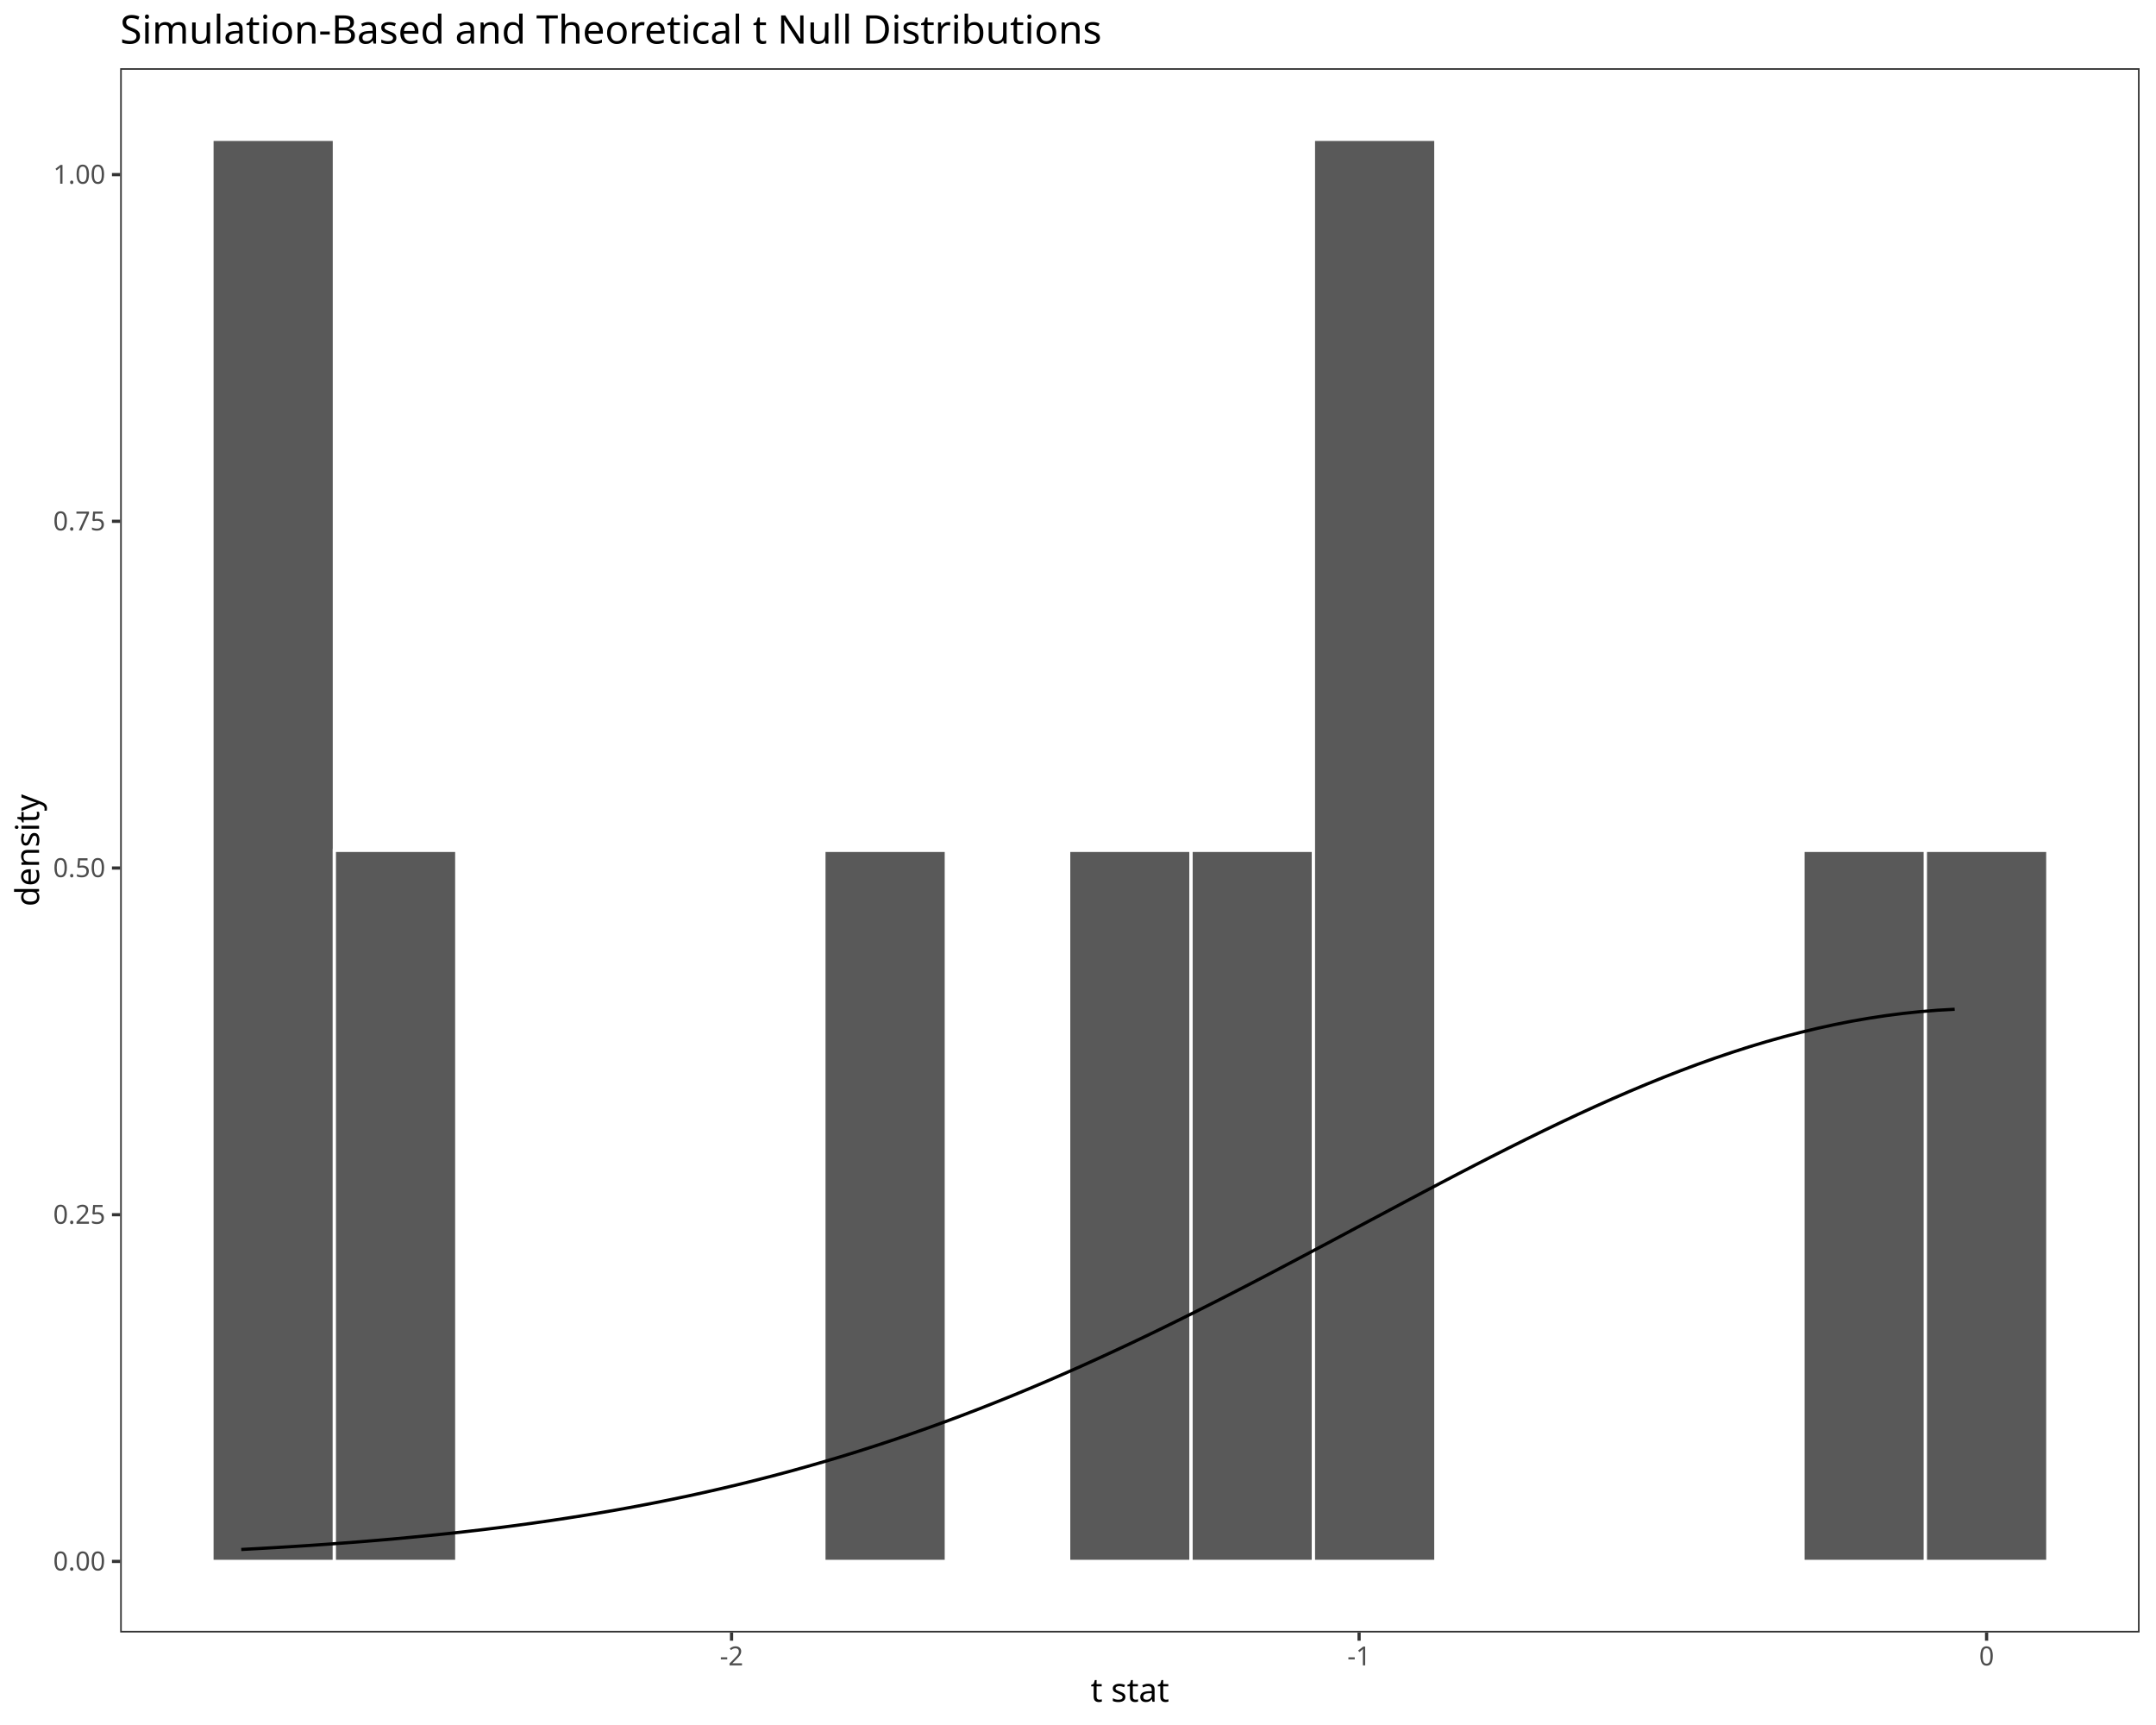
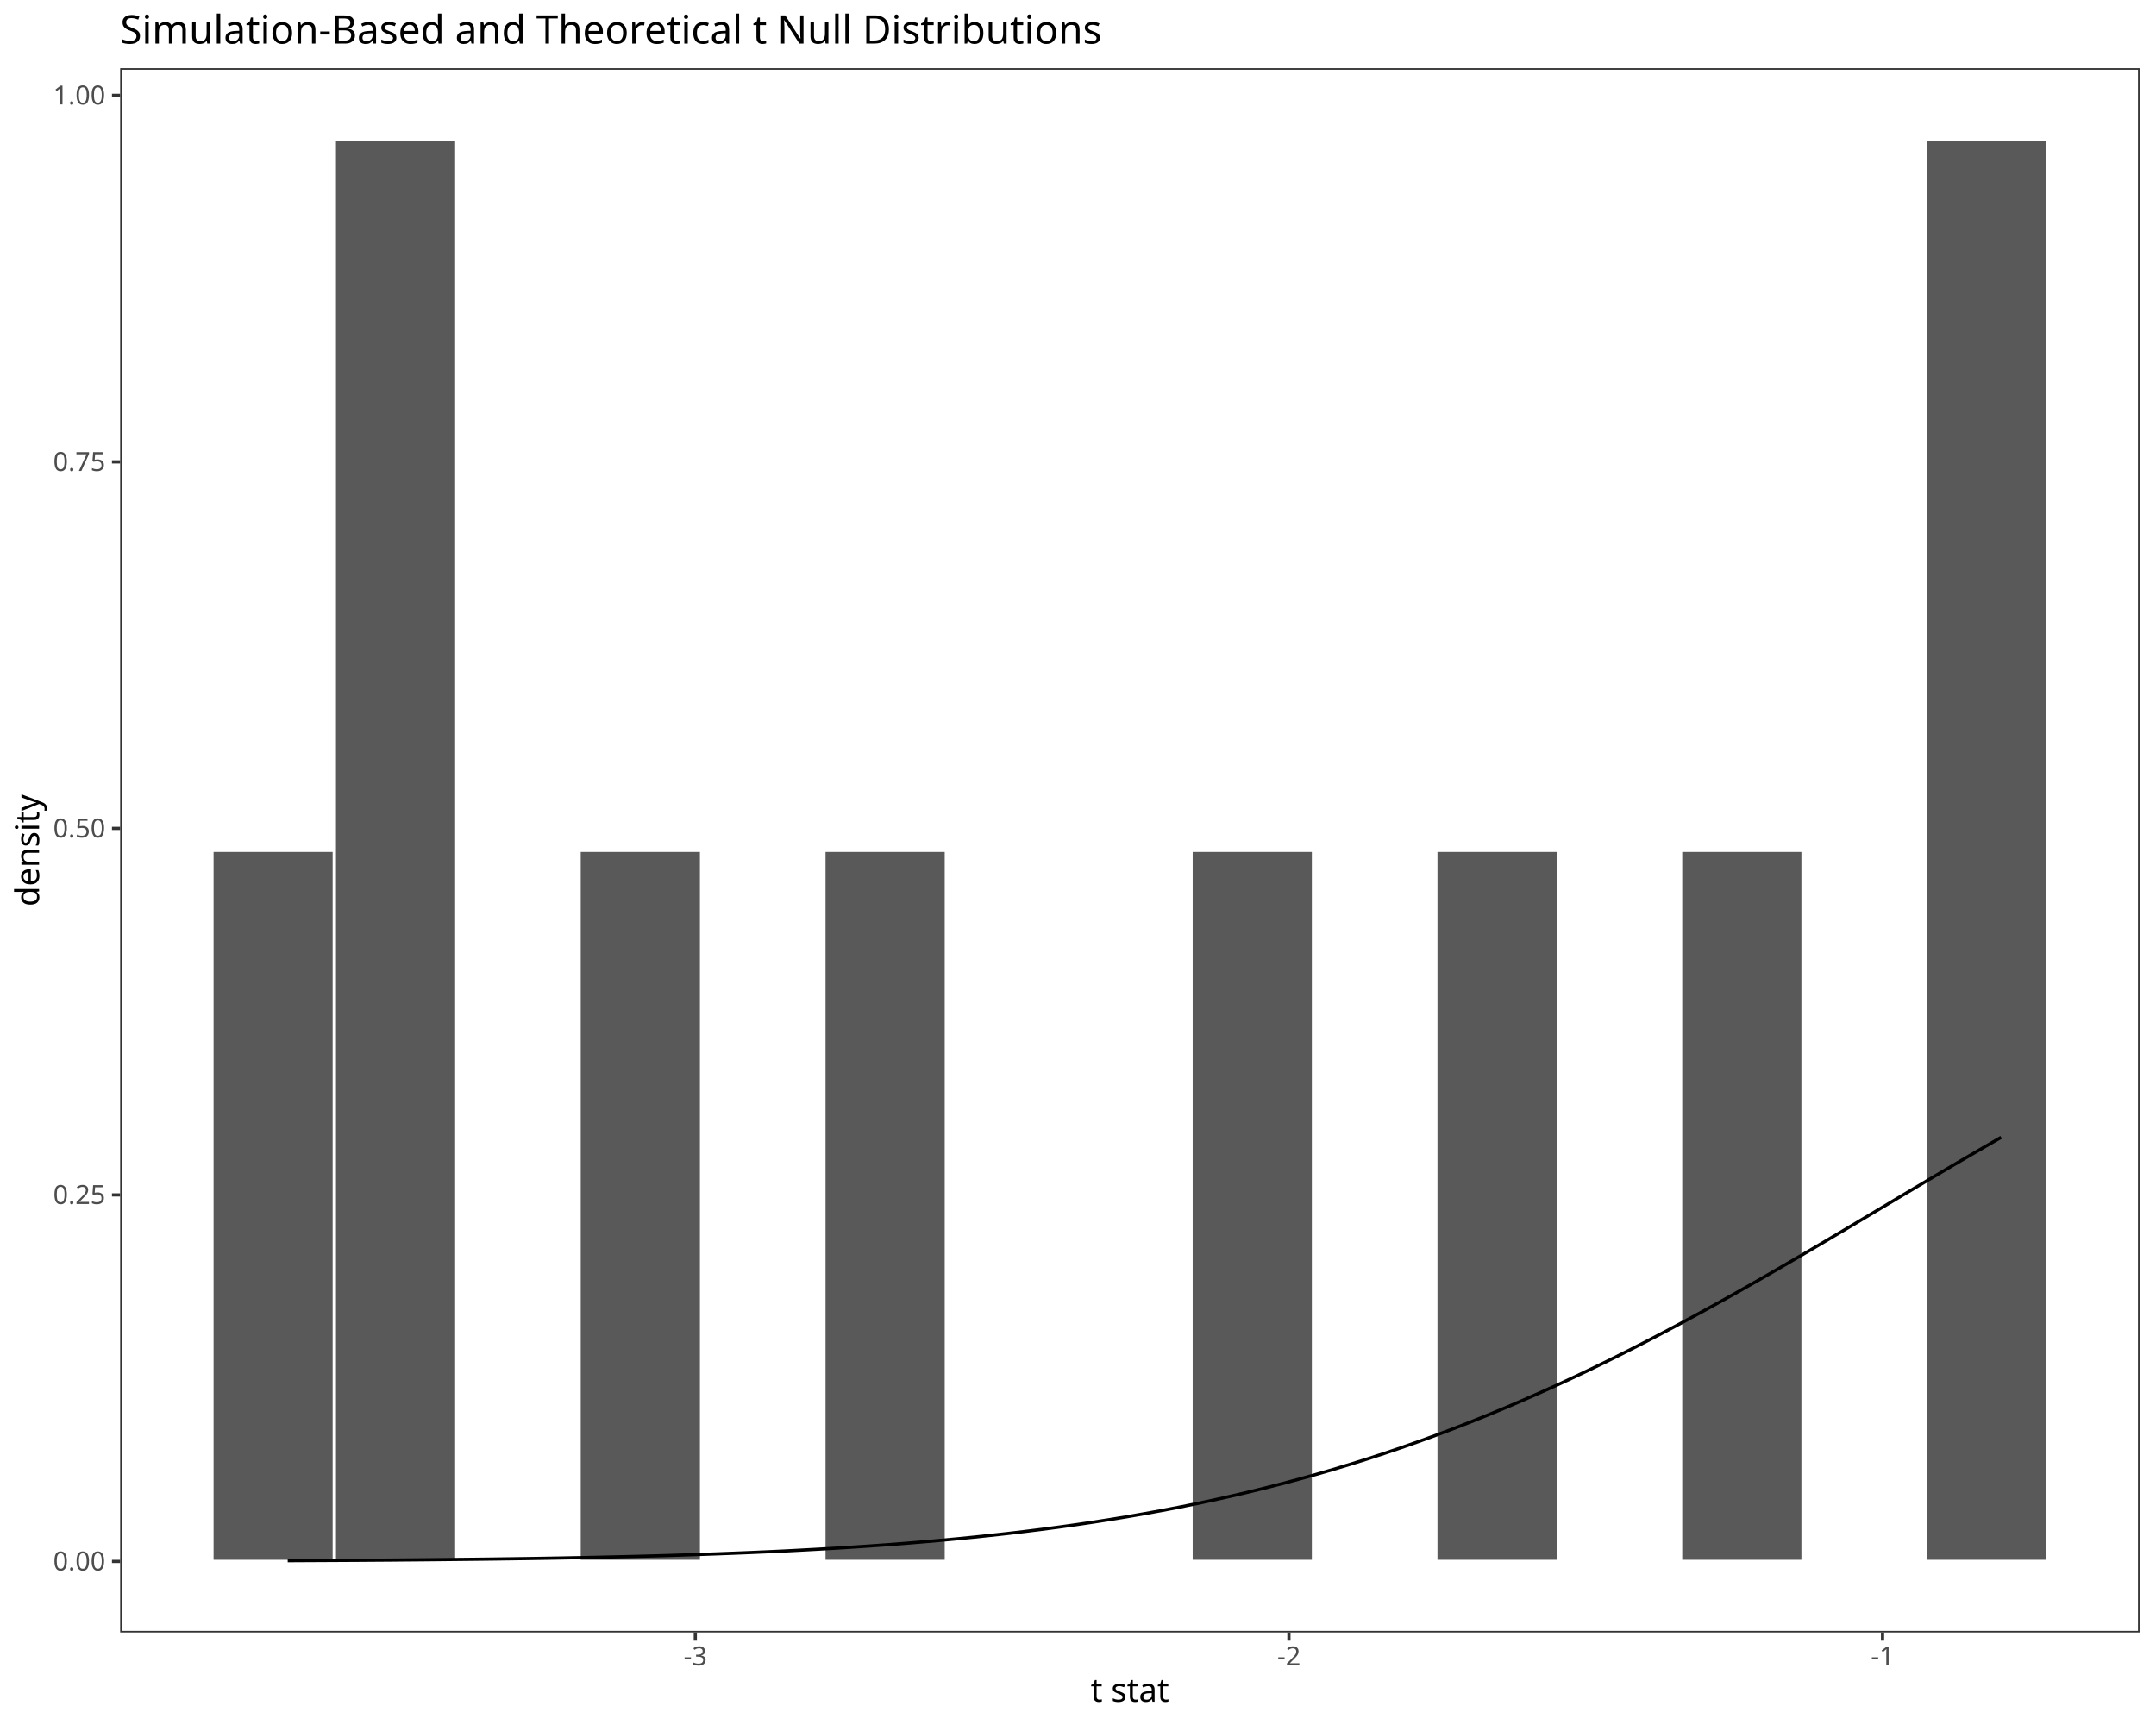
<svg xmlns="http://www.w3.org/2000/svg" class="svglite" data-engine-version="2.0" width="720.00pt" height="576.00pt" viewBox="0 0 720.00 576.00">
  <defs>
    <style type="text/css">
    .svglite line, .svglite polyline, .svglite polygon, .svglite path, .svglite rect, .svglite circle {
      fill: none;
      stroke: #000000;
      stroke-linecap: round;
      stroke-linejoin: round;
      stroke-miterlimit: 10.00;
    }
  </style>
  </defs>
  <rect width="100%" height="100%" style="stroke: none; fill: #FFFFFF;" />
  <defs>
    <clipPath id="cpMC4wMHw3MjAuMDB8MC4wMHw1NzYuMDA=">
      <rect x="0.00" y="0.00" width="720.00" height="576.00" />
    </clipPath>
  </defs>
  <g clip-path="url(#cpMC4wMHw3MjAuMDB8MC4wMHw1NzYuMDA=)">
    <rect x="0.00" y="0.00" width="720.00" height="576.00" style="stroke-width: 1.07; stroke: #FFFFFF; fill: #FFFFFF;" />
  </g>
  <defs>
    <clipPath id="cpNDAuMTN8NzE0LjUyfDIyLjc4fDU0NS4xMQ==">
      <rect x="40.13" y="22.78" width="674.39" height="522.33" />
    </clipPath>
  </defs>
  <g clip-path="url(#cpNDAuMTN8NzE0LjUyfDIyLjc4fDU0NS4xMQ==)">
    <rect x="40.13" y="22.78" width="674.39" height="522.33" style="stroke-width: 1.07; stroke: none; fill: #FFFFFF;" />
-     <rect x="70.79" y="46.53" width="40.87" height="474.84" style="stroke-width: 1.07; stroke: #FFFFFF; stroke-linecap: square; stroke-linejoin: miter; fill: #595959;" />
-     <rect x="111.66" y="283.95" width="40.87" height="237.42" style="stroke-width: 1.07; stroke: #FFFFFF; stroke-linecap: square; stroke-linejoin: miter; fill: #595959;" />
+     <rect x="70.79" y="283.95" width="40.87" height="237.42" style="stroke-width: 1.07; stroke: #FFFFFF; stroke-linecap: square; stroke-linejoin: miter; fill: #595959;" />
+     <rect x="111.66" y="46.53" width="40.87" height="474.84" style="stroke-width: 1.07; stroke: #FFFFFF; stroke-linecap: square; stroke-linejoin: miter; fill: #595959;" />
    <rect x="152.53" y="521.37" width="40.87" height="0.00" style="stroke-width: 1.07; stroke: #FFFFFF; stroke-linecap: square; stroke-linejoin: miter; fill: #595959;" />
-     <rect x="193.40" y="521.37" width="40.87" height="0.00" style="stroke-width: 1.07; stroke: #FFFFFF; stroke-linecap: square; stroke-linejoin: miter; fill: #595959;" />
+     <rect x="193.40" y="283.95" width="40.87" height="237.42" style="stroke-width: 1.07; stroke: #FFFFFF; stroke-linecap: square; stroke-linejoin: miter; fill: #595959;" />
    <rect x="234.27" y="521.37" width="40.87" height="0.00" style="stroke-width: 1.07; stroke: #FFFFFF; stroke-linecap: square; stroke-linejoin: miter; fill: #595959;" />
    <rect x="275.15" y="283.95" width="40.87" height="237.42" style="stroke-width: 1.07; stroke: #FFFFFF; stroke-linecap: square; stroke-linejoin: miter; fill: #595959;" />
    <rect x="316.02" y="521.37" width="40.87" height="0.00" style="stroke-width: 1.07; stroke: #FFFFFF; stroke-linecap: square; stroke-linejoin: miter; fill: #595959;" />
-     <rect x="356.89" y="283.95" width="40.87" height="237.42" style="stroke-width: 1.07; stroke: #FFFFFF; stroke-linecap: square; stroke-linejoin: miter; fill: #595959;" />
+     <rect x="356.89" y="521.37" width="40.87" height="0.00" style="stroke-width: 1.07; stroke: #FFFFFF; stroke-linecap: square; stroke-linejoin: miter; fill: #595959;" />
    <rect x="397.76" y="283.95" width="40.87" height="237.42" style="stroke-width: 1.07; stroke: #FFFFFF; stroke-linecap: square; stroke-linejoin: miter; fill: #595959;" />
-     <rect x="438.63" y="46.53" width="40.87" height="474.84" style="stroke-width: 1.07; stroke: #FFFFFF; stroke-linecap: square; stroke-linejoin: miter; fill: #595959;" />
-     <rect x="479.51" y="521.37" width="40.87" height="0.00" style="stroke-width: 1.07; stroke: #FFFFFF; stroke-linecap: square; stroke-linejoin: miter; fill: #595959;" />
+     <rect x="438.63" y="521.37" width="40.87" height="0.00" style="stroke-width: 1.07; stroke: #FFFFFF; stroke-linecap: square; stroke-linejoin: miter; fill: #595959;" />
+     <rect x="479.51" y="283.95" width="40.87" height="237.42" style="stroke-width: 1.07; stroke: #FFFFFF; stroke-linecap: square; stroke-linejoin: miter; fill: #595959;" />
    <rect x="520.38" y="521.37" width="40.87" height="0.00" style="stroke-width: 1.07; stroke: #FFFFFF; stroke-linecap: square; stroke-linejoin: miter; fill: #595959;" />
-     <rect x="561.25" y="521.37" width="40.87" height="0.00" style="stroke-width: 1.07; stroke: #FFFFFF; stroke-linecap: square; stroke-linejoin: miter; fill: #595959;" />
-     <rect x="602.12" y="283.95" width="40.87" height="237.42" style="stroke-width: 1.07; stroke: #FFFFFF; stroke-linecap: square; stroke-linejoin: miter; fill: #595959;" />
-     <rect x="642.99" y="283.95" width="40.87" height="237.42" style="stroke-width: 1.07; stroke: #FFFFFF; stroke-linecap: square; stroke-linejoin: miter; fill: #595959;" />
-     <polyline points="80.57,517.39 86.29,517.08 92.01,516.76 97.73,516.41 103.45,516.04 109.18,515.64 114.90,515.22 120.62,514.78 126.34,514.31 132.06,513.81 137.79,513.27 143.51,512.71 149.23,512.12 154.95,511.49 160.68,510.83 166.40,510.13 172.12,509.39 177.84,508.61 183.56,507.79 189.29,506.93 195.01,506.03 200.73,505.08 206.45,504.09 212.17,503.04 217.90,501.95 223.62,500.81 229.34,499.62 235.06,498.37 240.78,497.07 246.51,495.72 252.23,494.31 257.95,492.84 263.67,491.32 269.39,489.73 275.12,488.09 280.84,486.39 286.56,484.63 292.28,482.80 298.01,480.92 303.73,478.97 309.45,476.97 315.17,474.90 320.89,472.77 326.62,470.58 332.34,468.33 338.06,466.03 343.78,463.66 349.50,461.24 355.23,458.76 360.95,456.23 366.67,453.64 372.39,451.00 378.11,448.32 383.84,445.59 389.56,442.81 395.28,439.99 401.00,437.13 406.72,434.24 412.45,431.31 418.17,428.36 423.89,425.38 429.61,422.37 435.33,419.35 441.06,416.31 446.78,413.27 452.50,410.21 458.22,407.16 463.95,404.11 469.67,401.06 475.39,398.03 481.11,395.02 486.83,392.03 492.56,389.06 498.28,386.13 504.00,383.24 509.72,380.39 515.44,377.58 521.17,374.83 526.89,372.14 532.61,369.52 538.33,366.96 544.05,364.48 549.78,362.07 555.50,359.75 561.22,357.52 566.94,355.38 572.66,353.34 578.39,351.40 584.11,349.56 589.83,347.84 595.55,346.23 601.28,344.73 607.00,343.36 612.72,342.11 618.44,340.98 624.16,339.99 629.89,339.12 635.61,338.39 641.33,337.79 647.05,337.33 652.77,337.01 " style="stroke-width: 1.07; stroke-linecap: butt;" />
+     <rect x="561.25" y="283.95" width="40.87" height="237.42" style="stroke-width: 1.07; stroke: #FFFFFF; stroke-linecap: square; stroke-linejoin: miter; fill: #595959;" />
+     <rect x="602.12" y="521.37" width="40.87" height="0.00" style="stroke-width: 1.07; stroke: #FFFFFF; stroke-linecap: square; stroke-linejoin: miter; fill: #595959;" />
+     <rect x="642.99" y="46.53" width="40.87" height="474.84" style="stroke-width: 1.07; stroke: #FFFFFF; stroke-linecap: square; stroke-linejoin: miter; fill: #595959;" />
+     <polyline points="96.08,521.13 101.80,521.10 107.53,521.07 113.25,521.04 118.97,521.01 124.69,520.97 130.41,520.93 136.14,520.88 141.86,520.83 147.58,520.77 153.30,520.71 159.02,520.65 164.75,520.58 170.47,520.50 176.19,520.42 181.91,520.33 187.63,520.23 193.36,520.12 199.08,520.00 204.80,519.87 210.52,519.74 216.25,519.59 221.97,519.43 227.69,519.25 233.41,519.06 239.13,518.86 244.86,518.64 250.58,518.41 256.30,518.16 262.02,517.89 267.74,517.59 273.47,517.28 279.19,516.95 284.91,516.59 290.63,516.21 296.35,515.80 302.08,515.36 307.80,514.89 313.52,514.39 319.24,513.87 324.96,513.30 330.69,512.70 336.41,512.07 342.13,511.39 347.85,510.68 353.58,509.92 359.30,509.12 365.02,508.27 370.74,507.38 376.46,506.44 382.19,505.44 387.91,504.40 393.63,503.30 399.35,502.14 405.07,500.93 410.80,499.65 416.52,498.32 422.24,496.92 427.96,495.46 433.68,493.94 439.41,492.35 445.13,490.69 450.85,488.96 456.57,487.17 462.29,485.30 468.02,483.36 473.74,481.35 479.46,479.27 485.18,477.12 490.91,474.89 496.63,472.59 502.35,470.22 508.07,467.78 513.79,465.27 519.52,462.69 525.24,460.04 530.96,457.32 536.68,454.54 542.40,451.69 548.13,448.78 553.85,445.81 559.57,442.79 565.29,439.71 571.01,436.58 576.74,433.41 582.46,430.19 588.18,426.93 593.90,423.63 599.62,420.30 605.35,416.95 611.07,413.57 616.79,410.18 622.51,406.77 628.23,403.36 633.96,399.94 639.68,396.54 645.40,393.14 651.12,389.76 656.85,386.40 662.57,383.07 668.29,379.77 " style="stroke-width: 1.07; stroke-linecap: butt;" />
    <rect x="40.13" y="22.78" width="674.39" height="522.33" style="stroke-width: 1.07; stroke: #333333;" />
  </g>
  <g clip-path="url(#cpMC4wMHw3MjAuMDB8MC4wMHw1NzYuMDA=)">
    <text x="35.20" y="524.40" text-anchor="end" style="font-size: 8.80px; fill: #4D4D4D; font-family: sans;" textLength="17.13px" lengthAdjust="spacingAndGlyphs">0.00</text>
-     <text x="35.20" y="408.63" text-anchor="end" style="font-size: 8.80px; fill: #4D4D4D; font-family: sans;" textLength="17.13px" lengthAdjust="spacingAndGlyphs">0.25</text>
-     <text x="35.20" y="292.87" text-anchor="end" style="font-size: 8.80px; fill: #4D4D4D; font-family: sans;" textLength="17.13px" lengthAdjust="spacingAndGlyphs">0.50</text>
-     <text x="35.20" y="177.10" text-anchor="end" style="font-size: 8.80px; fill: #4D4D4D; font-family: sans;" textLength="17.13px" lengthAdjust="spacingAndGlyphs">0.75</text>
-     <text x="35.20" y="61.34" text-anchor="end" style="font-size: 8.80px; fill: #4D4D4D; font-family: sans;" textLength="17.13px" lengthAdjust="spacingAndGlyphs">1.00</text>
+     <text x="35.20" y="402.02" text-anchor="end" style="font-size: 8.80px; fill: #4D4D4D; font-family: sans;" textLength="17.13px" lengthAdjust="spacingAndGlyphs">0.25</text>
+     <text x="35.20" y="279.65" text-anchor="end" style="font-size: 8.80px; fill: #4D4D4D; font-family: sans;" textLength="17.13px" lengthAdjust="spacingAndGlyphs">0.50</text>
+     <text x="35.20" y="157.27" text-anchor="end" style="font-size: 8.80px; fill: #4D4D4D; font-family: sans;" textLength="17.13px" lengthAdjust="spacingAndGlyphs">0.75</text>
+     <text x="35.20" y="34.89" text-anchor="end" style="font-size: 8.80px; fill: #4D4D4D; font-family: sans;" textLength="17.13px" lengthAdjust="spacingAndGlyphs">1.00</text>
    <polyline points="37.39,521.37 40.13,521.37 " style="stroke-width: 1.07; stroke: #333333; stroke-linecap: butt;" />
-     <polyline points="37.39,405.61 40.13,405.61 " style="stroke-width: 1.07; stroke: #333333; stroke-linecap: butt;" />
-     <polyline points="37.39,289.84 40.13,289.84 " style="stroke-width: 1.07; stroke: #333333; stroke-linecap: butt;" />
-     <polyline points="37.39,174.07 40.13,174.07 " style="stroke-width: 1.07; stroke: #333333; stroke-linecap: butt;" />
-     <polyline points="37.39,58.31 40.13,58.31 " style="stroke-width: 1.07; stroke: #333333; stroke-linecap: butt;" />
-     <polyline points="244.31,547.85 244.31,545.11 " style="stroke-width: 1.07; stroke: #333333; stroke-linecap: butt;" />
-     <polyline points="453.87,547.85 453.87,545.11 " style="stroke-width: 1.07; stroke: #333333; stroke-linecap: butt;" />
-     <polyline points="663.43,547.85 663.43,545.11 " style="stroke-width: 1.07; stroke: #333333; stroke-linecap: butt;" />
-     <text x="244.31" y="556.10" text-anchor="middle" style="font-size: 8.80px; fill: #4D4D4D; font-family: sans;" textLength="7.82px" lengthAdjust="spacingAndGlyphs">-2</text>
-     <text x="453.87" y="556.10" text-anchor="middle" style="font-size: 8.80px; fill: #4D4D4D; font-family: sans;" textLength="7.82px" lengthAdjust="spacingAndGlyphs">-1</text>
-     <text x="663.43" y="556.10" text-anchor="middle" style="font-size: 8.80px; fill: #4D4D4D; font-family: sans;" textLength="4.89px" lengthAdjust="spacingAndGlyphs">0</text>
+     <polyline points="37.39,398.99 40.13,398.99 " style="stroke-width: 1.07; stroke: #333333; stroke-linecap: butt;" />
+     <polyline points="37.39,276.62 40.13,276.62 " style="stroke-width: 1.07; stroke: #333333; stroke-linecap: butt;" />
+     <polyline points="37.39,154.24 40.13,154.24 " style="stroke-width: 1.07; stroke: #333333; stroke-linecap: butt;" />
+     <polyline points="37.39,31.86 40.13,31.86 " style="stroke-width: 1.07; stroke: #333333; stroke-linecap: butt;" />
+     <polyline points="232.20,547.85 232.20,545.11 " style="stroke-width: 1.07; stroke: #333333; stroke-linecap: butt;" />
+     <polyline points="430.44,547.85 430.44,545.11 " style="stroke-width: 1.07; stroke: #333333; stroke-linecap: butt;" />
+     <polyline points="628.68,547.85 628.68,545.11 " style="stroke-width: 1.07; stroke: #333333; stroke-linecap: butt;" />
+     <text x="232.20" y="556.10" text-anchor="middle" style="font-size: 8.80px; fill: #4D4D4D; font-family: sans;" textLength="7.82px" lengthAdjust="spacingAndGlyphs">-3</text>
+     <text x="430.44" y="556.10" text-anchor="middle" style="font-size: 8.80px; fill: #4D4D4D; font-family: sans;" textLength="7.82px" lengthAdjust="spacingAndGlyphs">-2</text>
+     <text x="628.68" y="556.10" text-anchor="middle" style="font-size: 8.80px; fill: #4D4D4D; font-family: sans;" textLength="7.82px" lengthAdjust="spacingAndGlyphs">-1</text>
    <text x="377.33" y="568.24" text-anchor="middle" style="font-size: 11.00px; font-family: sans;" textLength="23.85px" lengthAdjust="spacingAndGlyphs">t stat</text>
    <text transform="translate(13.05,283.95) rotate(-90)" text-anchor="middle" style="font-size: 11.00px; font-family: sans;" textLength="34.86px" lengthAdjust="spacingAndGlyphs">density</text>
    <text x="40.13" y="14.56" style="font-size: 13.20px; font-family: sans;" textLength="308.17px" lengthAdjust="spacingAndGlyphs">Simulation-Based and Theoretical t Null Distributions</text>
  </g>
</svg>
